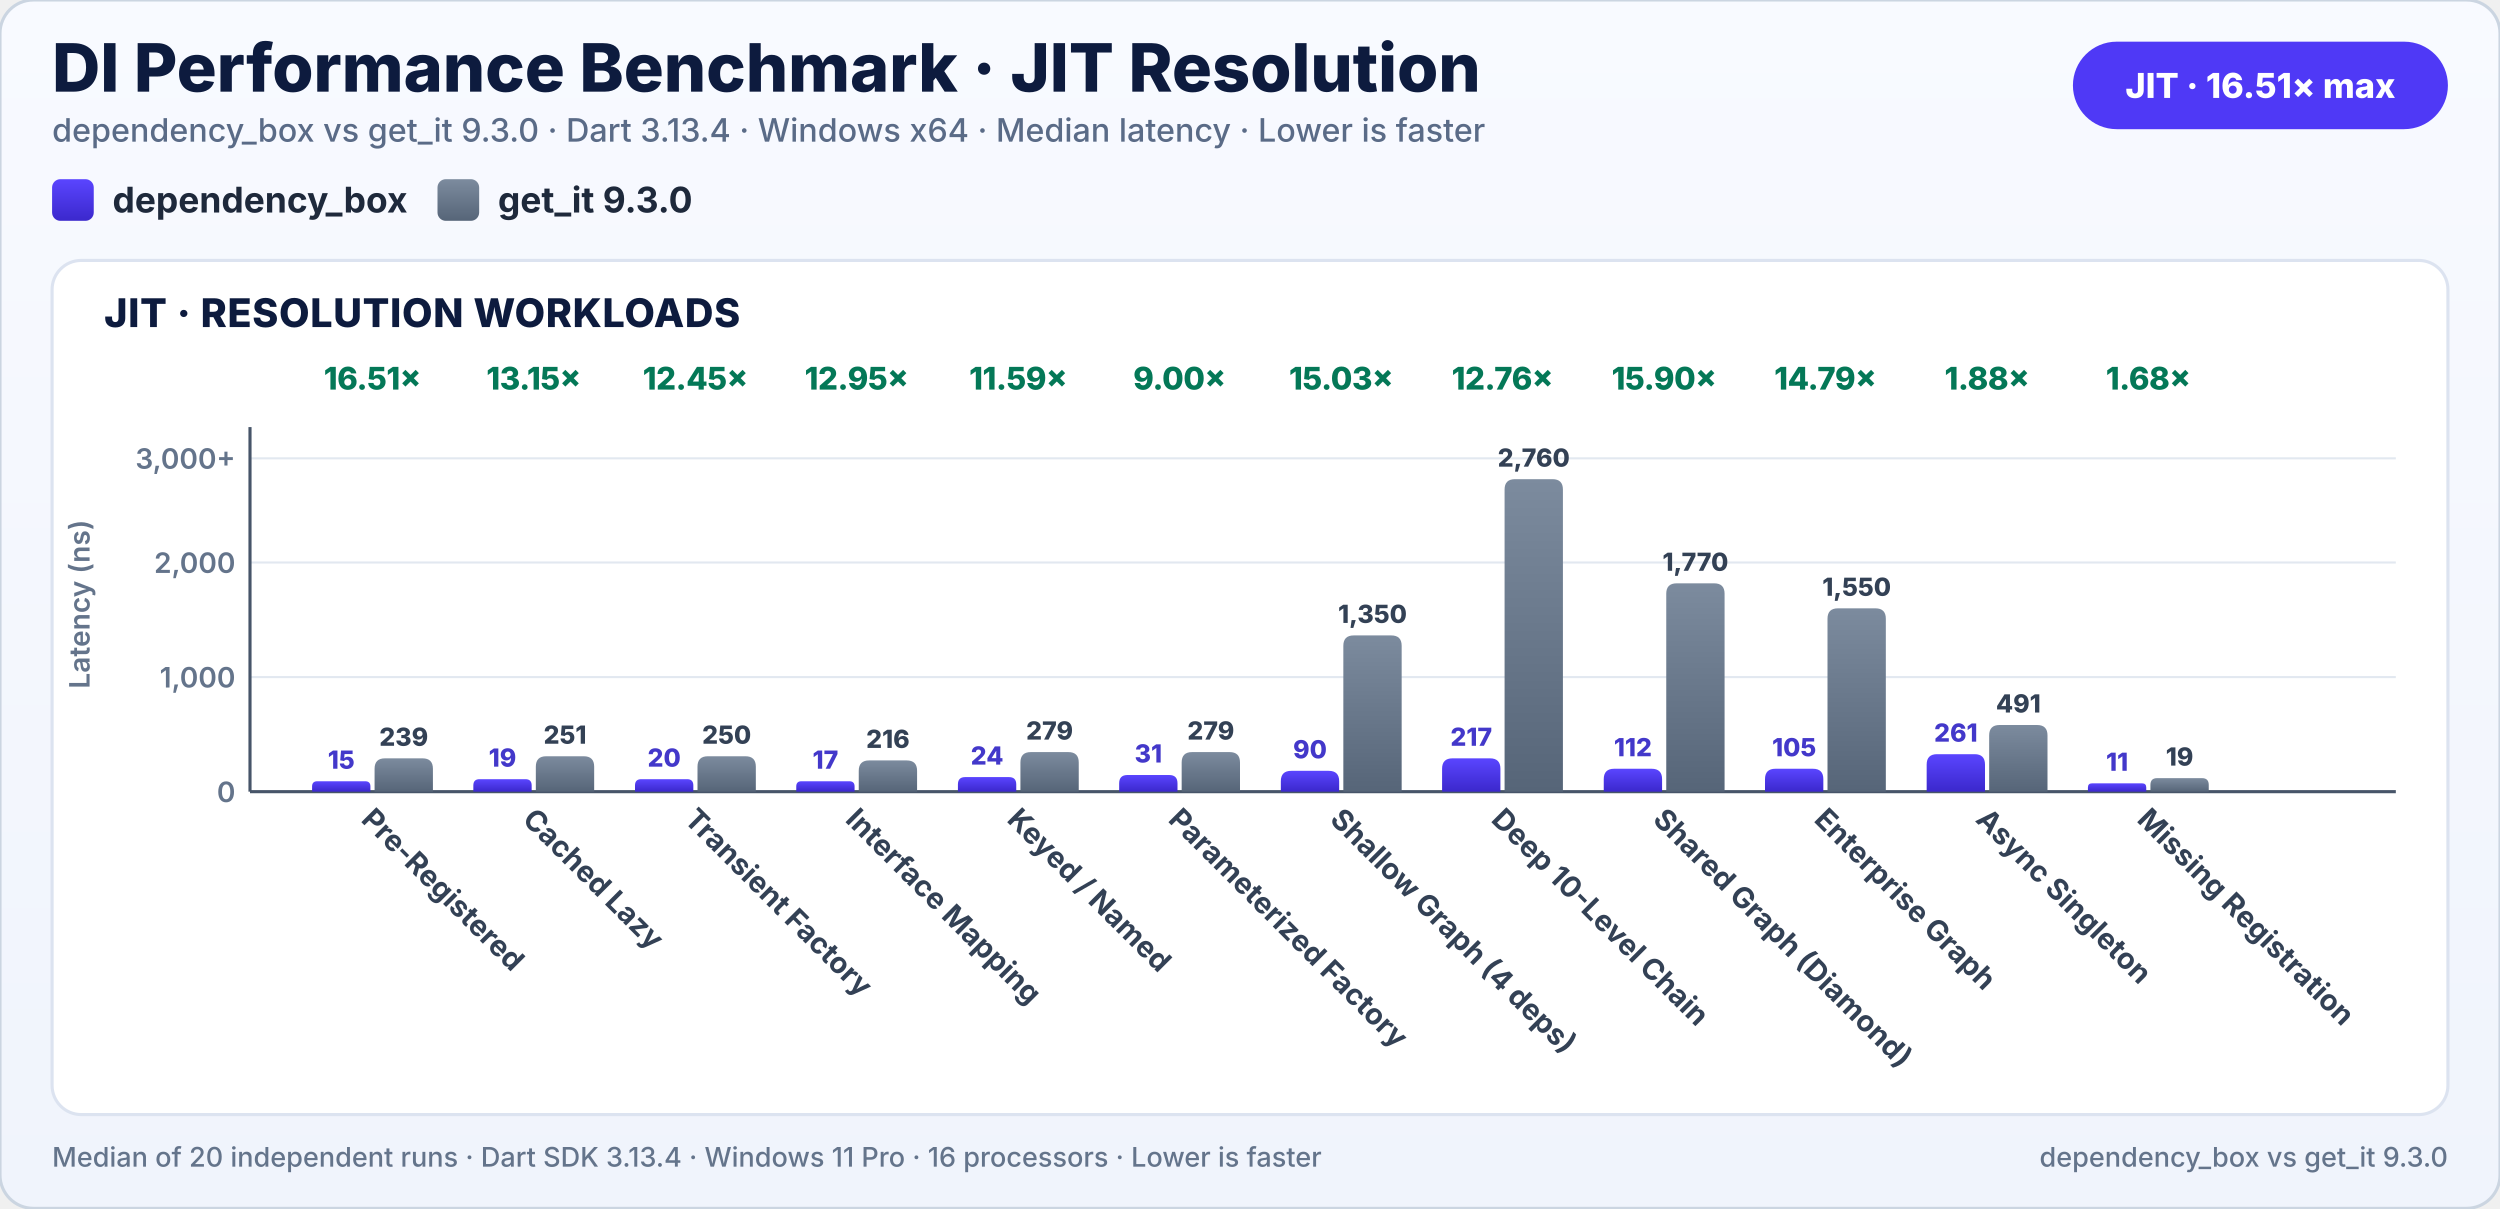
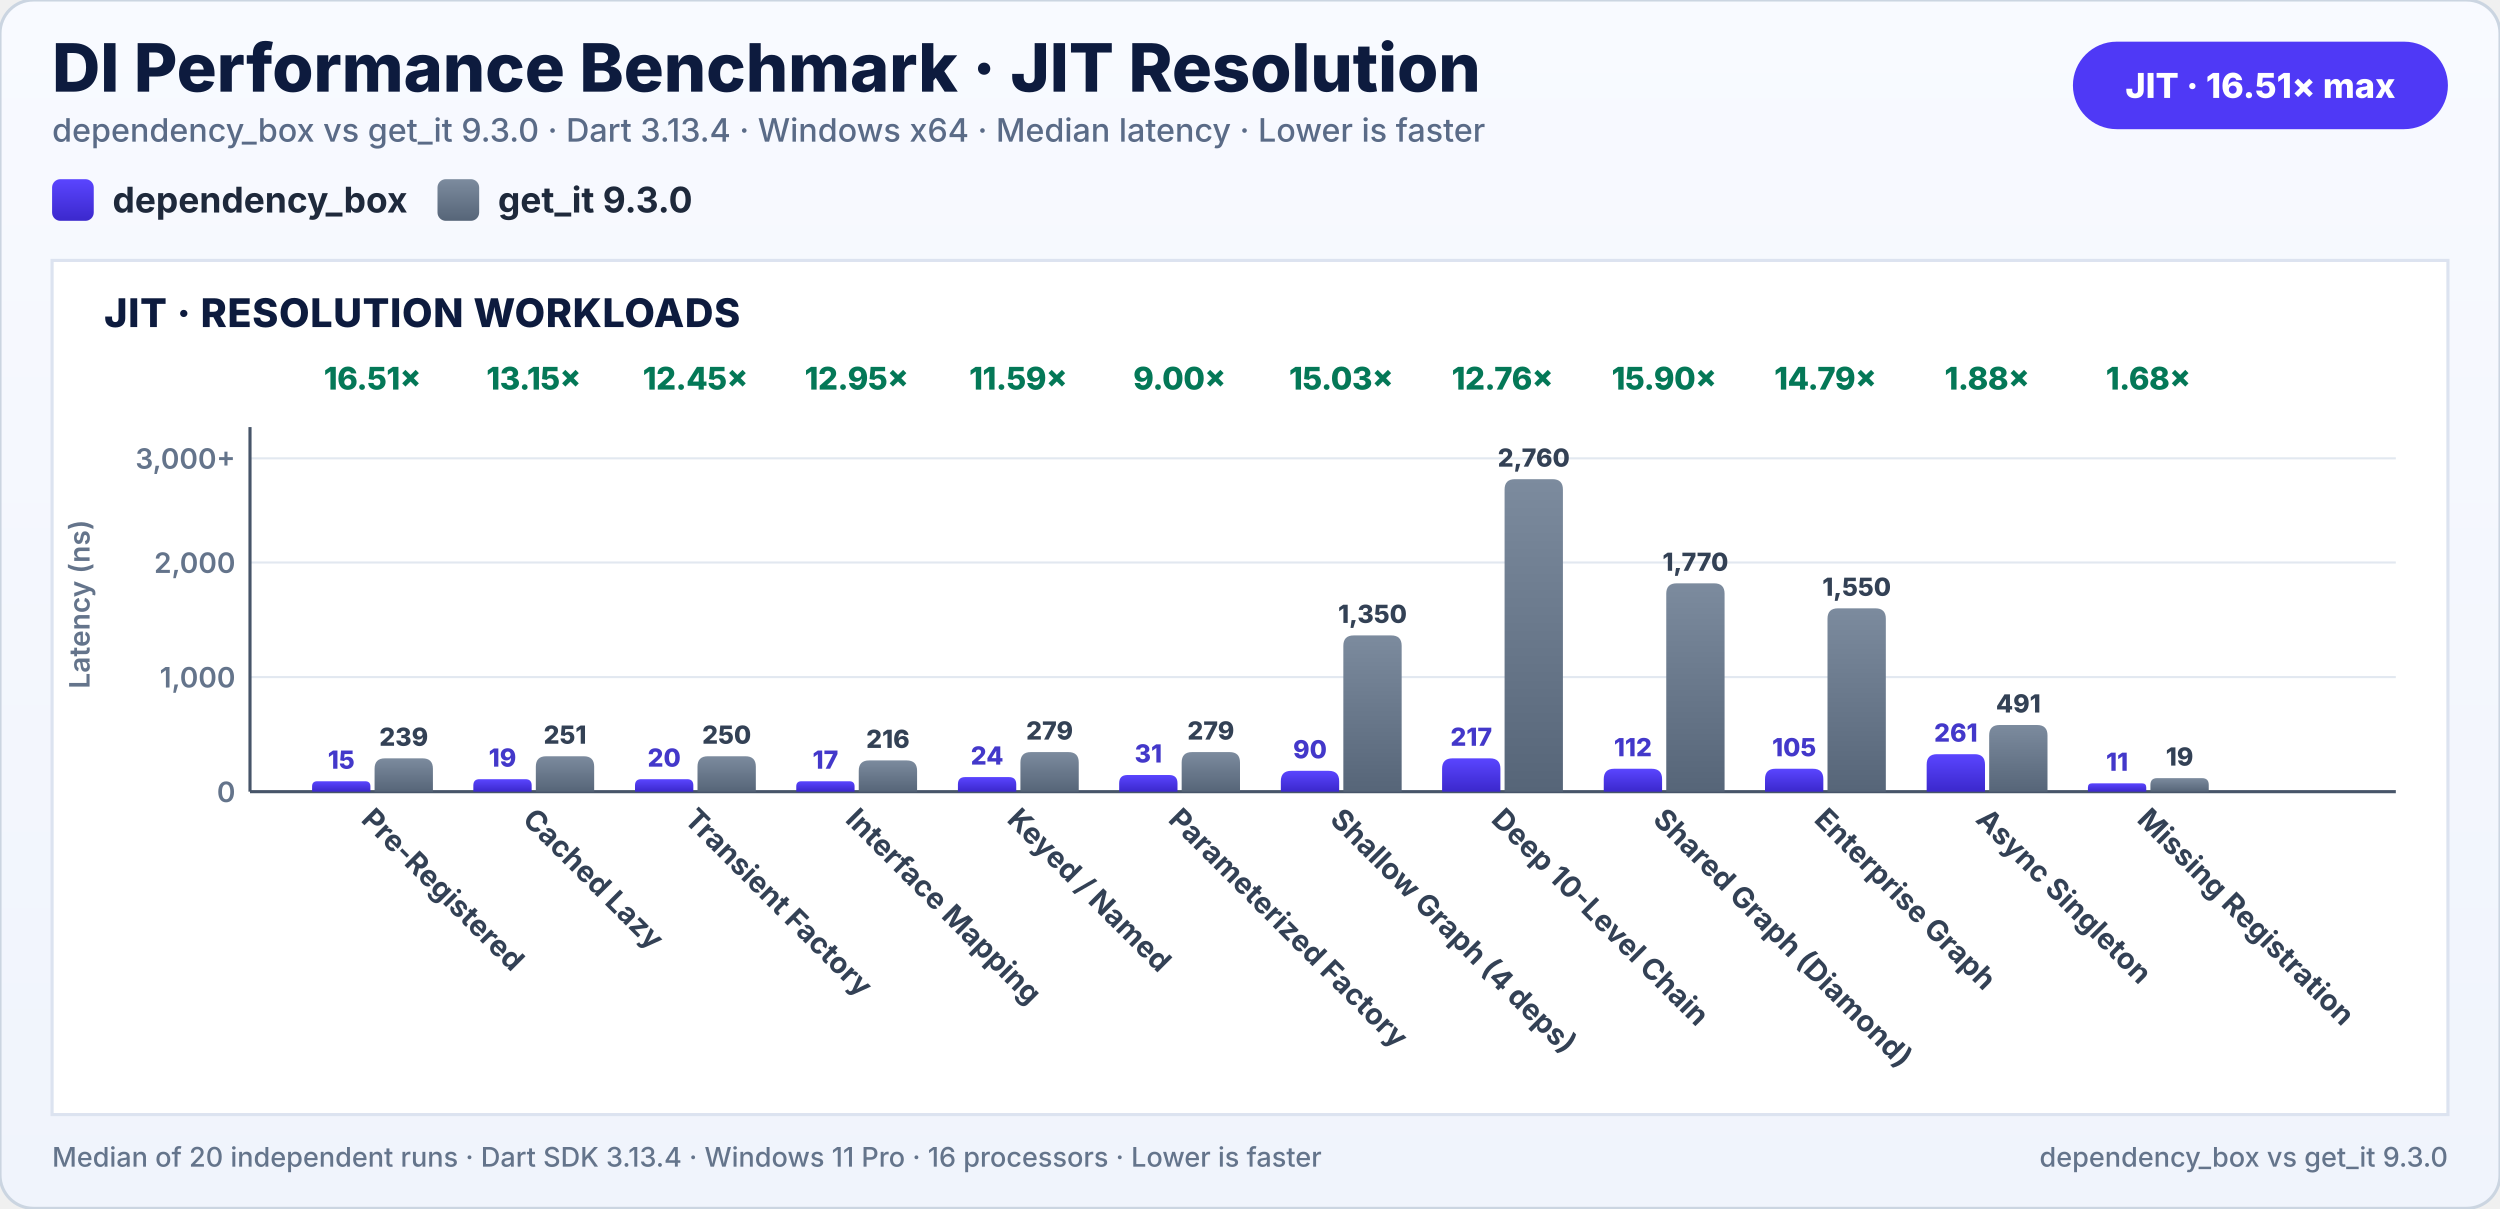
- <svg xmlns="http://www.w3.org/2000/svg" viewBox="0 0 1200 580" width="100%" height="100%" font-family="Inter, -apple-system, BlinkMacSystemFont, 'Segoe UI', Roboto, sans-serif">
+ <svg xmlns="http://www.w3.org/2000/svg" viewBox="0 0 1200 580" font-family="Inter, -apple-system, BlinkMacSystemFont, 'Segoe UI', Roboto, sans-serif">
  <defs>
    <linearGradient id="bgGrad" x1="0" y1="0" x2="0" y2="1">
      <stop offset="0%" stop-color="#f8faff" />
      <stop offset="100%" stop-color="#f0f4fc" />
    </linearGradient>
    <linearGradient id="purpleBar" x1="0" y1="0" x2="0" y2="1">
      <stop offset="0%" stop-color="#5a45ff" />
      <stop offset="100%" stop-color="#3b28cc" />
    </linearGradient>
    <linearGradient id="greyBar" x1="0" y1="0" x2="0" y2="1">
      <stop offset="0%" stop-color="#7c8b9e" />
      <stop offset="100%" stop-color="#566578" />
    </linearGradient>
-     <style>
-       .title { font-size: 32px; font-weight: 800; fill: #0d1b3e; }
-       .subtitle { font-size: 15.5px; fill: #5a6b87; font-weight: 500; }
-       .legend-text { font-size: 17px; font-weight: 700; fill: #1e293b; }
-       .panel { fill: #ffffff; stroke: #dce3f0; stroke-width: 1.5; rx: 14; }
-       .panel-title { font-size: 19px; font-weight: 800; fill: #0d1b3e; letter-spacing: 0.3px; }
-       .axis-label { font-size: 13.5px; fill: #64748b; font-weight: 600; }
-       .grid-line { stroke: #e2e8f0; stroke-width: 1; }
-       .axis-line { stroke: #475569; stroke-width: 1.5; }
-       .speedup-text { font-size: 15px; font-weight: 800; fill: #047857; text-anchor: middle; letter-spacing: -0.2px; }
-       /* Numbers above bars decreased by 10% from 13.5px to 12px */
-       .val-purple { font-size: 12px; font-weight: 800; fill: #4338ca; text-anchor: middle; }
-       .val-grey { font-size: 12px; font-weight: 800; fill: #334155; text-anchor: middle; }
-       .cat-label { font-size: 14px; font-weight: 700; fill: #334155; text-anchor: start; }
-       .card { fill: #f4f7fd; stroke: #dce3f0; stroke-width: 1.5; rx: 14; }
-       .card-title { font-size: 16px; font-weight: 800; fill: #0d1b3e; }
-       .card-sub { font-size: 13px; fill: #475569; font-weight: 500; }
-       .big-metric-jit { font-size: 34px; font-weight: 800; fill: #4f39f6; }
-       .big-metric-aot { font-size: 34px; font-weight: 800; fill: #0353a4; }
-       .mid-metric { font-size: 20px; font-weight: 800; }
-       .footer { font-size: 13px; fill: #64748b; font-weight: 500; }
-     </style>
+     <style>.legend-text{font-size:17px;font-weight:700;fill:#1e293b}.axis-label{font-size:13.5px;fill:#64748b;font-weight:600}.grid-line{stroke:#e2e8f0;stroke-width:1}.speedup-text{font-size:15px;font-weight:800;fill:#047857;text-anchor:middle;letter-spacing:-.2px}.val-grey,.val-purple{font-size:12px;font-weight:800;text-anchor:middle}.val-purple{fill:#4338ca}.cat-label,.val-grey{fill:#334155}.cat-label{font-size:14px;font-weight:700;text-anchor:start}.footer{font-size:13px;fill:#64748b;font-weight:500}</style>
  </defs>
  <rect width="1200" height="580" rx="16" fill="url(#bgGrad)" stroke="#cbd5e1" stroke-width="1.5" />
-   <text x="25" y="44" class="title">DI Performance Benchmark · JIT Resolution</text>
-   <text x="25" y="68" class="subtitle">dependency_box vs get_it 9.3.0  ·  Dart 3.13.4  ·  Windows x64  ·  Median latency  ·  Lower is faster</text>
+   <text x="25" y="44" style="font-size:32px;font-weight:800;fill:#0d1b3e">DI Performance Benchmark · JIT Resolution</text>
+   <text x="25" y="68" style="font-size:15.5px;fill:#5a6b87;font-weight:500">dependency_box vs get_it 9.3.0  ·  Dart 3.13.4  ·  Windows x64  ·  Median latency  ·  Lower is faster</text>
  <rect x="995" y="20" width="180" height="42" rx="21" fill="#4f39f6" />
-   <text x="1085" y="47" fill="#ffffff" font-size="16.5" font-weight="800" text-anchor="middle">JIT · 16.51× max</text>
+   <text x="1085" y="47" fill="#fff" font-size="16.5" font-weight="800" text-anchor="middle">JIT · 16.51× max</text>
  <rect x="25" y="86" width="20" height="20" rx="4" fill="url(#purpleBar)" />
  <text x="54" y="102" class="legend-text">dependency_box</text>
  <rect x="210" y="86" width="20" height="20" rx="4" fill="url(#greyBar)" />
  <text x="239" y="102" class="legend-text">get_it 9.3.0</text>
-   <g transform="translate(25, 125)">
-     <rect width="1150" height="410" class="panel" />
-     <text x="25" y="32" class="panel-title">JIT · RESOLUTION WORKLOADS</text>
-     <text x="153.8" y="62" class="speedup-text">16.51×</text>
-     <text x="231.2" y="62" class="speedup-text">13.15×</text>
-     <text x="308.8" y="62" class="speedup-text">12.45×</text>
-     <text x="386.2" y="62" class="speedup-text">12.95×</text>
-     <text x="463.8" y="62" class="speedup-text">11.59×</text>
-     <text x="541.2" y="62" class="speedup-text">9.00×</text>
-     <text x="618.8" y="62" class="speedup-text">15.03×</text>
-     <text x="696.2" y="62" class="speedup-text">12.76×</text>
-     <text x="773.8" y="62" class="speedup-text">15.90×</text>
-     <text x="851.2" y="62" class="speedup-text">14.79×</text>
-     <text x="928.8" y="62" class="speedup-text">1.88×</text>
-     <text x="1006.2" y="62" class="speedup-text">1.68×</text>
-     <text x="-165" y="18" transform="rotate(-90)" class="axis-label" text-anchor="middle">Latency (ns)</text>
-     <text x="88" y="100" class="axis-label" text-anchor="end">3,000+</text>
-     <line x1="95" y1="95" x2="1125" y2="95" class="grid-line" />
-     <text x="88" y="150" class="axis-label" text-anchor="end">2,000</text>
-     <line x1="95" y1="145" x2="1125" y2="145" class="grid-line" />
-     <text x="88" y="205" class="axis-label" text-anchor="end">1,000</text>
-     <line x1="95" y1="200" x2="1125" y2="200" class="grid-line" />
-     <text x="88" y="260" class="axis-label" text-anchor="end">0</text>
-     <line x1="95" y1="80" x2="95" y2="255" class="axis-line" />
-     <line x1="95" y1="255" x2="1125" y2="255" class="axis-line" />
-     <path d="M 124.8,255 V 252.5 Q 124.8,250.0 127.3,250.0 H 150.3 Q 152.8,250.0 152.8,252.5 V 255 Z" fill="url(#purpleBar)" />
-     <text x="138.8" y="244.0" class="val-purple">15</text>
-     <path d="M 154.8,255 V 244.0 Q 154.8,239.0 159.8,239.0 H 177.8 Q 182.8,239.0 182.8,244.0 V 255 Z" fill="url(#greyBar)" />
-     <text x="168.8" y="233.0" class="val-grey">239</text>
-     <text x="147.8" y="269" transform="rotate(45 147.8,269)" class="cat-label">Pre-Registered</text>
-     <path d="M 202.2,255 V 252.0 Q 202.2,249.0 205.2,249.0 H 227.2 Q 230.2,249.0 230.2,252.0 V 255 Z" fill="url(#purpleBar)" />
-     <text x="216.2" y="243.0" class="val-purple">19</text>
-     <path d="M 232.2,255 V 243.0 Q 232.2,238.0 237.2,238.0 H 255.2 Q 260.2,238.0 260.2,243.0 V 255 Z" fill="url(#greyBar)" />
-     <text x="246.2" y="232.0" class="val-grey">251</text>
-     <text x="225.2" y="269" transform="rotate(45 225.2,269)" class="cat-label">Cached Lazy</text>
-     <path d="M 279.8,255 V 252.0 Q 279.8,249.0 282.8,249.0 H 304.8 Q 307.8,249.0 307.8,252.0 V 255 Z" fill="url(#purpleBar)" />
-     <text x="293.8" y="243.0" class="val-purple">20</text>
-     <path d="M 309.8,255 V 243.0 Q 309.8,238.0 314.8,238.0 H 332.8 Q 337.8,238.0 337.8,243.0 V 255 Z" fill="url(#greyBar)" />
-     <text x="323.8" y="232.0" class="val-grey">250</text>
-     <text x="302.8" y="269" transform="rotate(45 302.8,269)" class="cat-label">Transient Factory</text>
-     <path d="M 357.2,255 V 252.5 Q 357.2,250.0 359.7,250.0 H 382.7 Q 385.2,250.0 385.2,252.5 V 255 Z" fill="url(#purpleBar)" />
-     <text x="371.2" y="244.0" class="val-purple">17</text>
-     <path d="M 387.2,255 V 245.0 Q 387.2,240.0 392.2,240.0 H 410.2 Q 415.2,240.0 415.2,245.0 V 255 Z" fill="url(#greyBar)" />
-     <text x="401.2" y="234.0" class="val-grey">216</text>
-     <text x="380.2" y="269" transform="rotate(45 380.2,269)" class="cat-label">Interface Mapping</text>
-     <path d="M 434.8,255 V 251.5 Q 434.8,248.0 438.3,248.0 H 459.3 Q 462.8,248.0 462.8,251.5 V 255 Z" fill="url(#purpleBar)" />
-     <text x="448.8" y="242.0" class="val-purple">24</text>
-     <path d="M 464.8,255 V 241.0 Q 464.8,236.0 469.8,236.0 H 487.8 Q 492.8,236.0 492.8,241.0 V 255 Z" fill="url(#greyBar)" />
-     <text x="478.8" y="230.0" class="val-grey">279</text>
-     <text x="457.8" y="269" transform="rotate(45 457.8,269)" class="cat-label">Keyed / Named</text>
-     <path d="M 512.2,255 V 251.0 Q 512.2,247.0 516.2,247.0 H 536.2 Q 540.2,247.0 540.2,251.0 V 255 Z" fill="url(#purpleBar)" />
-     <text x="526.2" y="241.0" class="val-purple">31</text>
-     <path d="M 542.2,255 V 241.0 Q 542.2,236.0 547.2,236.0 H 565.2 Q 570.2,236.0 570.2,241.0 V 255 Z" fill="url(#greyBar)" />
-     <text x="556.2" y="230.0" class="val-grey">279</text>
-     <text x="535.2" y="269" transform="rotate(45 535.2,269)" class="cat-label">Parameterized Factory</text>
-     <path d="M 589.8,255 V 250.0 Q 589.8,245.0 594.8,245.0 H 612.8 Q 617.8,245.0 617.8,250.0 V 255 Z" fill="url(#purpleBar)" />
-     <text x="603.8" y="239.0" class="val-purple">90</text>
-     <path d="M 619.8,255 V 185.0 Q 619.8,180.0 624.8,180.0 H 642.8 Q 647.8,180.0 647.8,185.0 V 255 Z" fill="url(#greyBar)" />
-     <text x="633.8" y="174.0" class="val-grey">1,350</text>
-     <text x="612.8" y="269" transform="rotate(45 612.8,269)" class="cat-label">Shallow Graph (4 deps)</text>
-     <path d="M 667.2,255 V 244.0 Q 667.2,239.0 672.2,239.0 H 690.2 Q 695.2,239.0 695.2,244.0 V 255 Z" fill="url(#purpleBar)" />
-     <text x="681.2" y="233.0" class="val-purple">217</text>
-     <path d="M 697.2,255 V 110.0 Q 697.2,105.0 702.2,105.0 H 720.2 Q 725.2,105.0 725.2,110.0 V 255 Z" fill="url(#greyBar)" />
-     <text x="711.2" y="99.0" class="val-grey">2,760</text>
-     <text x="690.2" y="269" transform="rotate(45 690.2,269)" class="cat-label">Deep 10-Level Chain</text>
-     <path d="M 744.8,255 V 249.0 Q 744.8,244.0 749.8,244.0 H 767.8 Q 772.8,244.0 772.8,249.0 V 255 Z" fill="url(#purpleBar)" />
-     <text x="758.8" y="238.0" class="val-purple">112</text>
-     <path d="M 774.8,255 V 160.0 Q 774.8,155.0 779.8,155.0 H 797.8 Q 802.8,155.0 802.8,160.0 V 255 Z" fill="url(#greyBar)" />
-     <text x="788.8" y="149.0" class="val-grey">1,770</text>
-     <text x="767.8" y="269" transform="rotate(45 767.8,269)" class="cat-label">Shared Graph (Diamond)</text>
-     <path d="M 822.2,255 V 249.0 Q 822.2,244.0 827.2,244.0 H 845.2 Q 850.2,244.0 850.2,249.0 V 255 Z" fill="url(#purpleBar)" />
-     <text x="836.2" y="238.0" class="val-purple">105</text>
-     <path d="M 852.2,255 V 172.0 Q 852.2,167.0 857.2,167.0 H 875.2 Q 880.2,167.0 880.2,172.0 V 255 Z" fill="url(#greyBar)" />
-     <text x="866.2" y="161.0" class="val-grey">1,550</text>
-     <text x="845.2" y="269" transform="rotate(45 845.2,269)" class="cat-label">Enterprise Graph</text>
-     <path d="M 899.8,255 V 242.0 Q 899.8,237.0 904.8,237.0 H 922.8 Q 927.8,237.0 927.8,242.0 V 255 Z" fill="url(#purpleBar)" />
-     <text x="913.8" y="231.0" class="val-purple">261</text>
-     <path d="M 929.8,255 V 228.0 Q 929.8,223.0 934.8,223.0 H 952.8 Q 957.8,223.0 957.8,228.0 V 255 Z" fill="url(#greyBar)" />
-     <text x="943.8" y="217.0" class="val-grey">491</text>
-     <text x="922.8" y="269" transform="rotate(45 922.8,269)" class="cat-label">Async Singleton</text>
-     <path d="M 977.2,255 V 253.0 Q 977.2,251.0 979.2,251.0 H 1003.2 Q 1005.2,251.0 1005.2,253.0 V 255 Z" fill="url(#purpleBar)" />
-     <text x="991.2" y="245.0" class="val-purple">11</text>
-     <path d="M 1007.2,255 V 251.75 Q 1007.2,248.5 1010.45,248.5 H 1031.95 Q 1035.2,248.5 1035.2,251.75 V 255 Z" fill="url(#greyBar)" />
-     <text x="1021.2" y="242.5" class="val-grey">19</text>
-     <text x="1000.2" y="269" transform="rotate(45 1000.2,269)" class="cat-label">Missing Registration</text>
-   </g>
+   <path style="fill:#fff;stroke:#dce3f0;stroke-width:1.5;rx:14" d="M0 0h1150v410H0z" transform="translate(25 125)" />
+   <text x="25" y="32" style="font-size:19px;font-weight:800;fill:#0d1b3e;letter-spacing:.3px" transform="translate(25 125)">JIT · RESOLUTION WORKLOADS</text>
+   <text x="153.8" y="62" class="speedup-text" transform="translate(25 125)">16.51×</text>
+   <text x="231.2" y="62" class="speedup-text" transform="translate(25 125)">13.15×</text>
+   <text x="308.8" y="62" class="speedup-text" transform="translate(25 125)">12.45×</text>
+   <text x="386.2" y="62" class="speedup-text" transform="translate(25 125)">12.95×</text>
+   <text x="463.8" y="62" class="speedup-text" transform="translate(25 125)">11.59×</text>
+   <text x="541.2" y="62" class="speedup-text" transform="translate(25 125)">9.00×</text>
+   <text x="618.8" y="62" class="speedup-text" transform="translate(25 125)">15.03×</text>
+   <text x="696.2" y="62" class="speedup-text" transform="translate(25 125)">12.76×</text>
+   <text x="773.8" y="62" class="speedup-text" transform="translate(25 125)">15.90×</text>
+   <text x="851.2" y="62" class="speedup-text" transform="translate(25 125)">14.79×</text>
+   <text x="928.8" y="62" class="speedup-text" transform="translate(25 125)">1.88×</text>
+   <text x="1006.2" y="62" class="speedup-text" transform="translate(25 125)">1.68×</text>
+   <text x="-165" y="18" transform="rotate(-90 75 50)" class="axis-label" text-anchor="middle">Latency (ns)</text>
+   <text x="88" y="100" class="axis-label" text-anchor="end" transform="translate(25 125)">3,000+</text>
+   <path class="grid-line" d="M120 220h1030" />
+   <text x="88" y="150" class="axis-label" text-anchor="end" transform="translate(25 125)">2,000</text>
+   <path class="grid-line" d="M120 270h1030" />
+   <text x="88" y="205" class="axis-label" text-anchor="end" transform="translate(25 125)">1,000</text>
+   <path class="grid-line" d="M120 325h1030" />
+   <text x="88" y="260" class="axis-label" text-anchor="end" transform="translate(25 125)">0</text>
+   <path d="M95 80v175m0 0h1030" transform="translate(25 125)" style="stroke:#475569;stroke-width:1.5" />
+   <path d="M124.8 255v-2.5q0-2.5 2.5-2.5h23q2.5 0 2.5 2.5v2.5Z" fill="url(#purpleBar)" transform="translate(25 125)" />
+   <text x="138.8" y="244" class="val-purple" transform="translate(25 125)">15</text>
+   <path d="M154.8 255v-11q0-5 5-5h18q5 0 5 5v11Z" fill="url(#greyBar)" transform="translate(25 125)" />
+   <text x="168.8" y="233" class="val-grey" transform="translate(25 125)">239</text>
+   <text x="147.8" y="269" transform="rotate(45 9.412 361.678)" class="cat-label">Pre-Registered</text>
+   <path d="M202.2 255v-3q0-3 3-3h22q3 0 3 3v3Z" fill="url(#purpleBar)" transform="translate(25 125)" />
+   <text x="216.2" y="243" class="val-purple" transform="translate(25 125)">19</text>
+   <path d="M232.2 255v-12q0-5 5-5h18q5 0 5 5v12Z" fill="url(#greyBar)" transform="translate(25 125)" />
+   <text x="246.2" y="232" class="val-grey" transform="translate(25 125)">251</text>
+   <text x="225.2" y="269" transform="rotate(45 86.812 361.678)" class="cat-label">Cached Lazy</text>
+   <path d="M279.8 255v-3q0-3 3-3h22q3 0 3 3v3Z" fill="url(#purpleBar)" transform="translate(25 125)" />
+   <text x="293.8" y="243" class="val-purple" transform="translate(25 125)">20</text>
+   <path d="M309.8 255v-12q0-5 5-5h18q5 0 5 5v12Z" fill="url(#greyBar)" transform="translate(25 125)" />
+   <text x="323.8" y="232" class="val-grey" transform="translate(25 125)">250</text>
+   <text x="302.8" y="269" transform="rotate(45 164.412 361.678)" class="cat-label">Transient Factory</text>
+   <path d="M357.2 255v-2.5q0-2.5 2.5-2.5h23q2.5 0 2.5 2.5v2.5Z" fill="url(#purpleBar)" transform="translate(25 125)" />
+   <text x="371.2" y="244" class="val-purple" transform="translate(25 125)">17</text>
+   <path d="M387.2 255v-10q0-5 5-5h18q5 0 5 5v10Z" fill="url(#greyBar)" transform="translate(25 125)" />
+   <text x="401.2" y="234" class="val-grey" transform="translate(25 125)">216</text>
+   <text x="380.2" y="269" transform="rotate(45 241.812 361.678)" class="cat-label">Interface Mapping</text>
+   <path d="M434.8 255v-3.5q0-3.5 3.5-3.5h21q3.5 0 3.5 3.5v3.5Z" fill="url(#purpleBar)" transform="translate(25 125)" />
+   <text x="448.8" y="242" class="val-purple" transform="translate(25 125)">24</text>
+   <path d="M464.8 255v-14q0-5 5-5h18q5 0 5 5v14Z" fill="url(#greyBar)" transform="translate(25 125)" />
+   <text x="478.8" y="230" class="val-grey" transform="translate(25 125)">279</text>
+   <text x="457.8" y="269" transform="rotate(45 319.412 361.678)" class="cat-label">Keyed / Named</text>
+   <path d="M512.2 255v-4q0-4 4-4h20q4 0 4 4v4Z" fill="url(#purpleBar)" transform="translate(25 125)" />
+   <text x="526.2" y="241" class="val-purple" transform="translate(25 125)">31</text>
+   <path d="M542.2 255v-14q0-5 5-5h18q5 0 5 5v14Z" fill="url(#greyBar)" transform="translate(25 125)" />
+   <text x="556.2" y="230" class="val-grey" transform="translate(25 125)">279</text>
+   <text x="535.2" y="269" transform="rotate(45 396.812 361.678)" class="cat-label">Parameterized Factory</text>
+   <path d="M589.8 255v-5q0-5 5-5h18q5 0 5 5v5Z" fill="url(#purpleBar)" transform="translate(25 125)" />
+   <text x="603.8" y="239" class="val-purple" transform="translate(25 125)">90</text>
+   <path d="M619.8 255v-70q0-5 5-5h18q5 0 5 5v70Z" fill="url(#greyBar)" transform="translate(25 125)" />
+   <text x="633.8" y="174" class="val-grey" transform="translate(25 125)">1,350</text>
+   <text x="612.8" y="269" transform="rotate(45 474.412 361.678)" class="cat-label">Shallow Graph (4 deps)</text>
+   <path d="M667.2 255v-11q0-5 5-5h18q5 0 5 5v11Z" fill="url(#purpleBar)" transform="translate(25 125)" />
+   <text x="681.2" y="233" class="val-purple" transform="translate(25 125)">217</text>
+   <path d="M697.2 255V110q0-5 5-5h18q5 0 5 5v145Z" fill="url(#greyBar)" transform="translate(25 125)" />
+   <text x="711.2" y="99" class="val-grey" transform="translate(25 125)">2,760</text>
+   <text x="690.2" y="269" transform="rotate(45 551.812 361.678)" class="cat-label">Deep 10-Level Chain</text>
+   <path d="M744.8 255v-6q0-5 5-5h18q5 0 5 5v6Z" fill="url(#purpleBar)" transform="translate(25 125)" />
+   <text x="758.8" y="238" class="val-purple" transform="translate(25 125)">112</text>
+   <path d="M774.8 255v-95q0-5 5-5h18q5 0 5 5v95Z" fill="url(#greyBar)" transform="translate(25 125)" />
+   <text x="788.8" y="149" class="val-grey" transform="translate(25 125)">1,770</text>
+   <text x="767.8" y="269" transform="rotate(45 629.412 361.678)" class="cat-label">Shared Graph (Diamond)</text>
+   <path d="M822.2 255v-6q0-5 5-5h18q5 0 5 5v6Z" fill="url(#purpleBar)" transform="translate(25 125)" />
+   <text x="836.2" y="238" class="val-purple" transform="translate(25 125)">105</text>
+   <path d="M852.2 255v-83q0-5 5-5h18q5 0 5 5v83Z" fill="url(#greyBar)" transform="translate(25 125)" />
+   <text x="866.2" y="161" class="val-grey" transform="translate(25 125)">1,550</text>
+   <text x="845.2" y="269" transform="rotate(45 706.812 361.678)" class="cat-label">Enterprise Graph</text>
+   <path d="M899.8 255v-13q0-5 5-5h18q5 0 5 5v13Z" fill="url(#purpleBar)" transform="translate(25 125)" />
+   <text x="913.8" y="231" class="val-purple" transform="translate(25 125)">261</text>
+   <path d="M929.8 255v-27q0-5 5-5h18q5 0 5 5v27Z" fill="url(#greyBar)" transform="translate(25 125)" />
+   <text x="943.8" y="217" class="val-grey" transform="translate(25 125)">491</text>
+   <text x="922.8" y="269" transform="rotate(45 784.412 361.678)" class="cat-label">Async Singleton</text>
+   <path d="M977.2 255v-2q0-2 2-2h24q2 0 2 2v2Z" fill="url(#purpleBar)" transform="translate(25 125)" />
+   <text x="991.2" y="245" class="val-purple" transform="translate(25 125)">11</text>
+   <path d="M1007.2 255v-3.25q0-3.25 3.25-3.25h21.5q3.25 0 3.25 3.25V255Z" fill="url(#greyBar)" transform="translate(25 125)" />
+   <text x="1021.2" y="242.5" class="val-grey" transform="translate(25 125)">19</text>
+   <text x="1000.2" y="269" transform="rotate(45 861.812 361.678)" class="cat-label">Missing Registration</text>
  <text x="25" y="560" class="footer">Median of 20 independent runs  ·  Dart SDK 3.13.4  ·  Windows 11 Pro  ·  16 processors  ·  Lower is faster</text>
  <text x="1175" y="560" class="footer" text-anchor="end">dependency_box vs get_it 9.3.0</text>
</svg>
